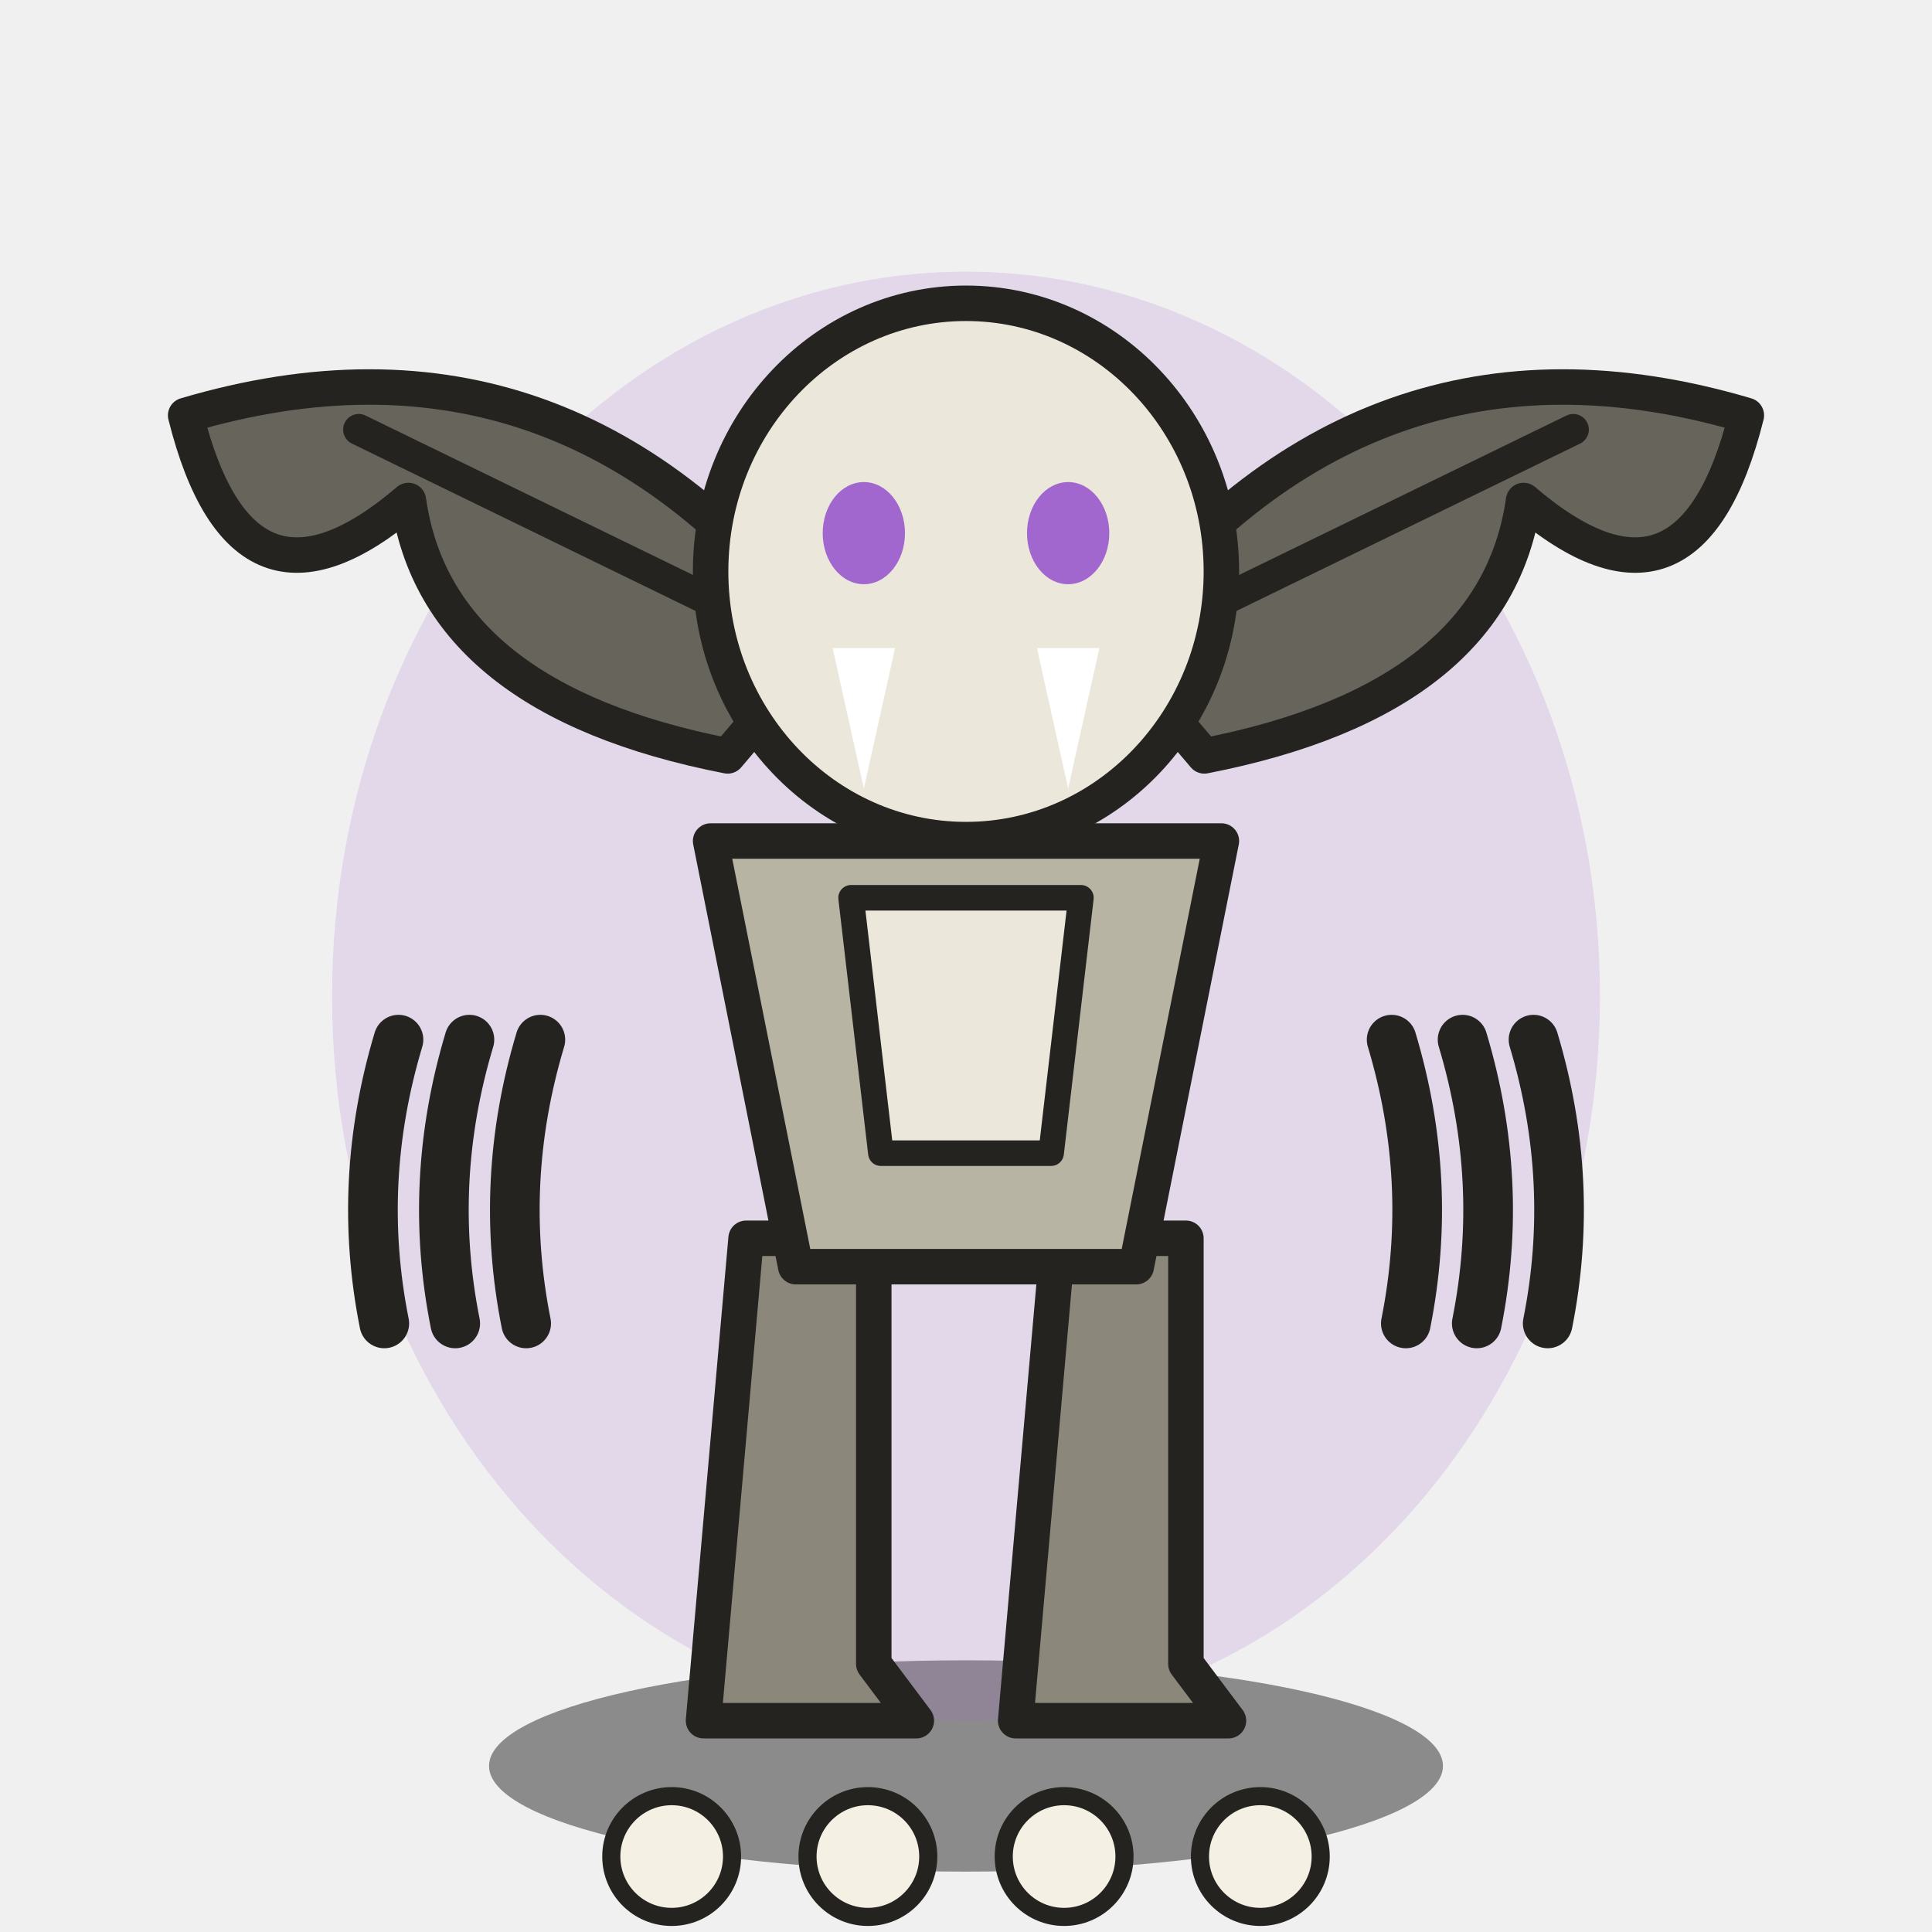
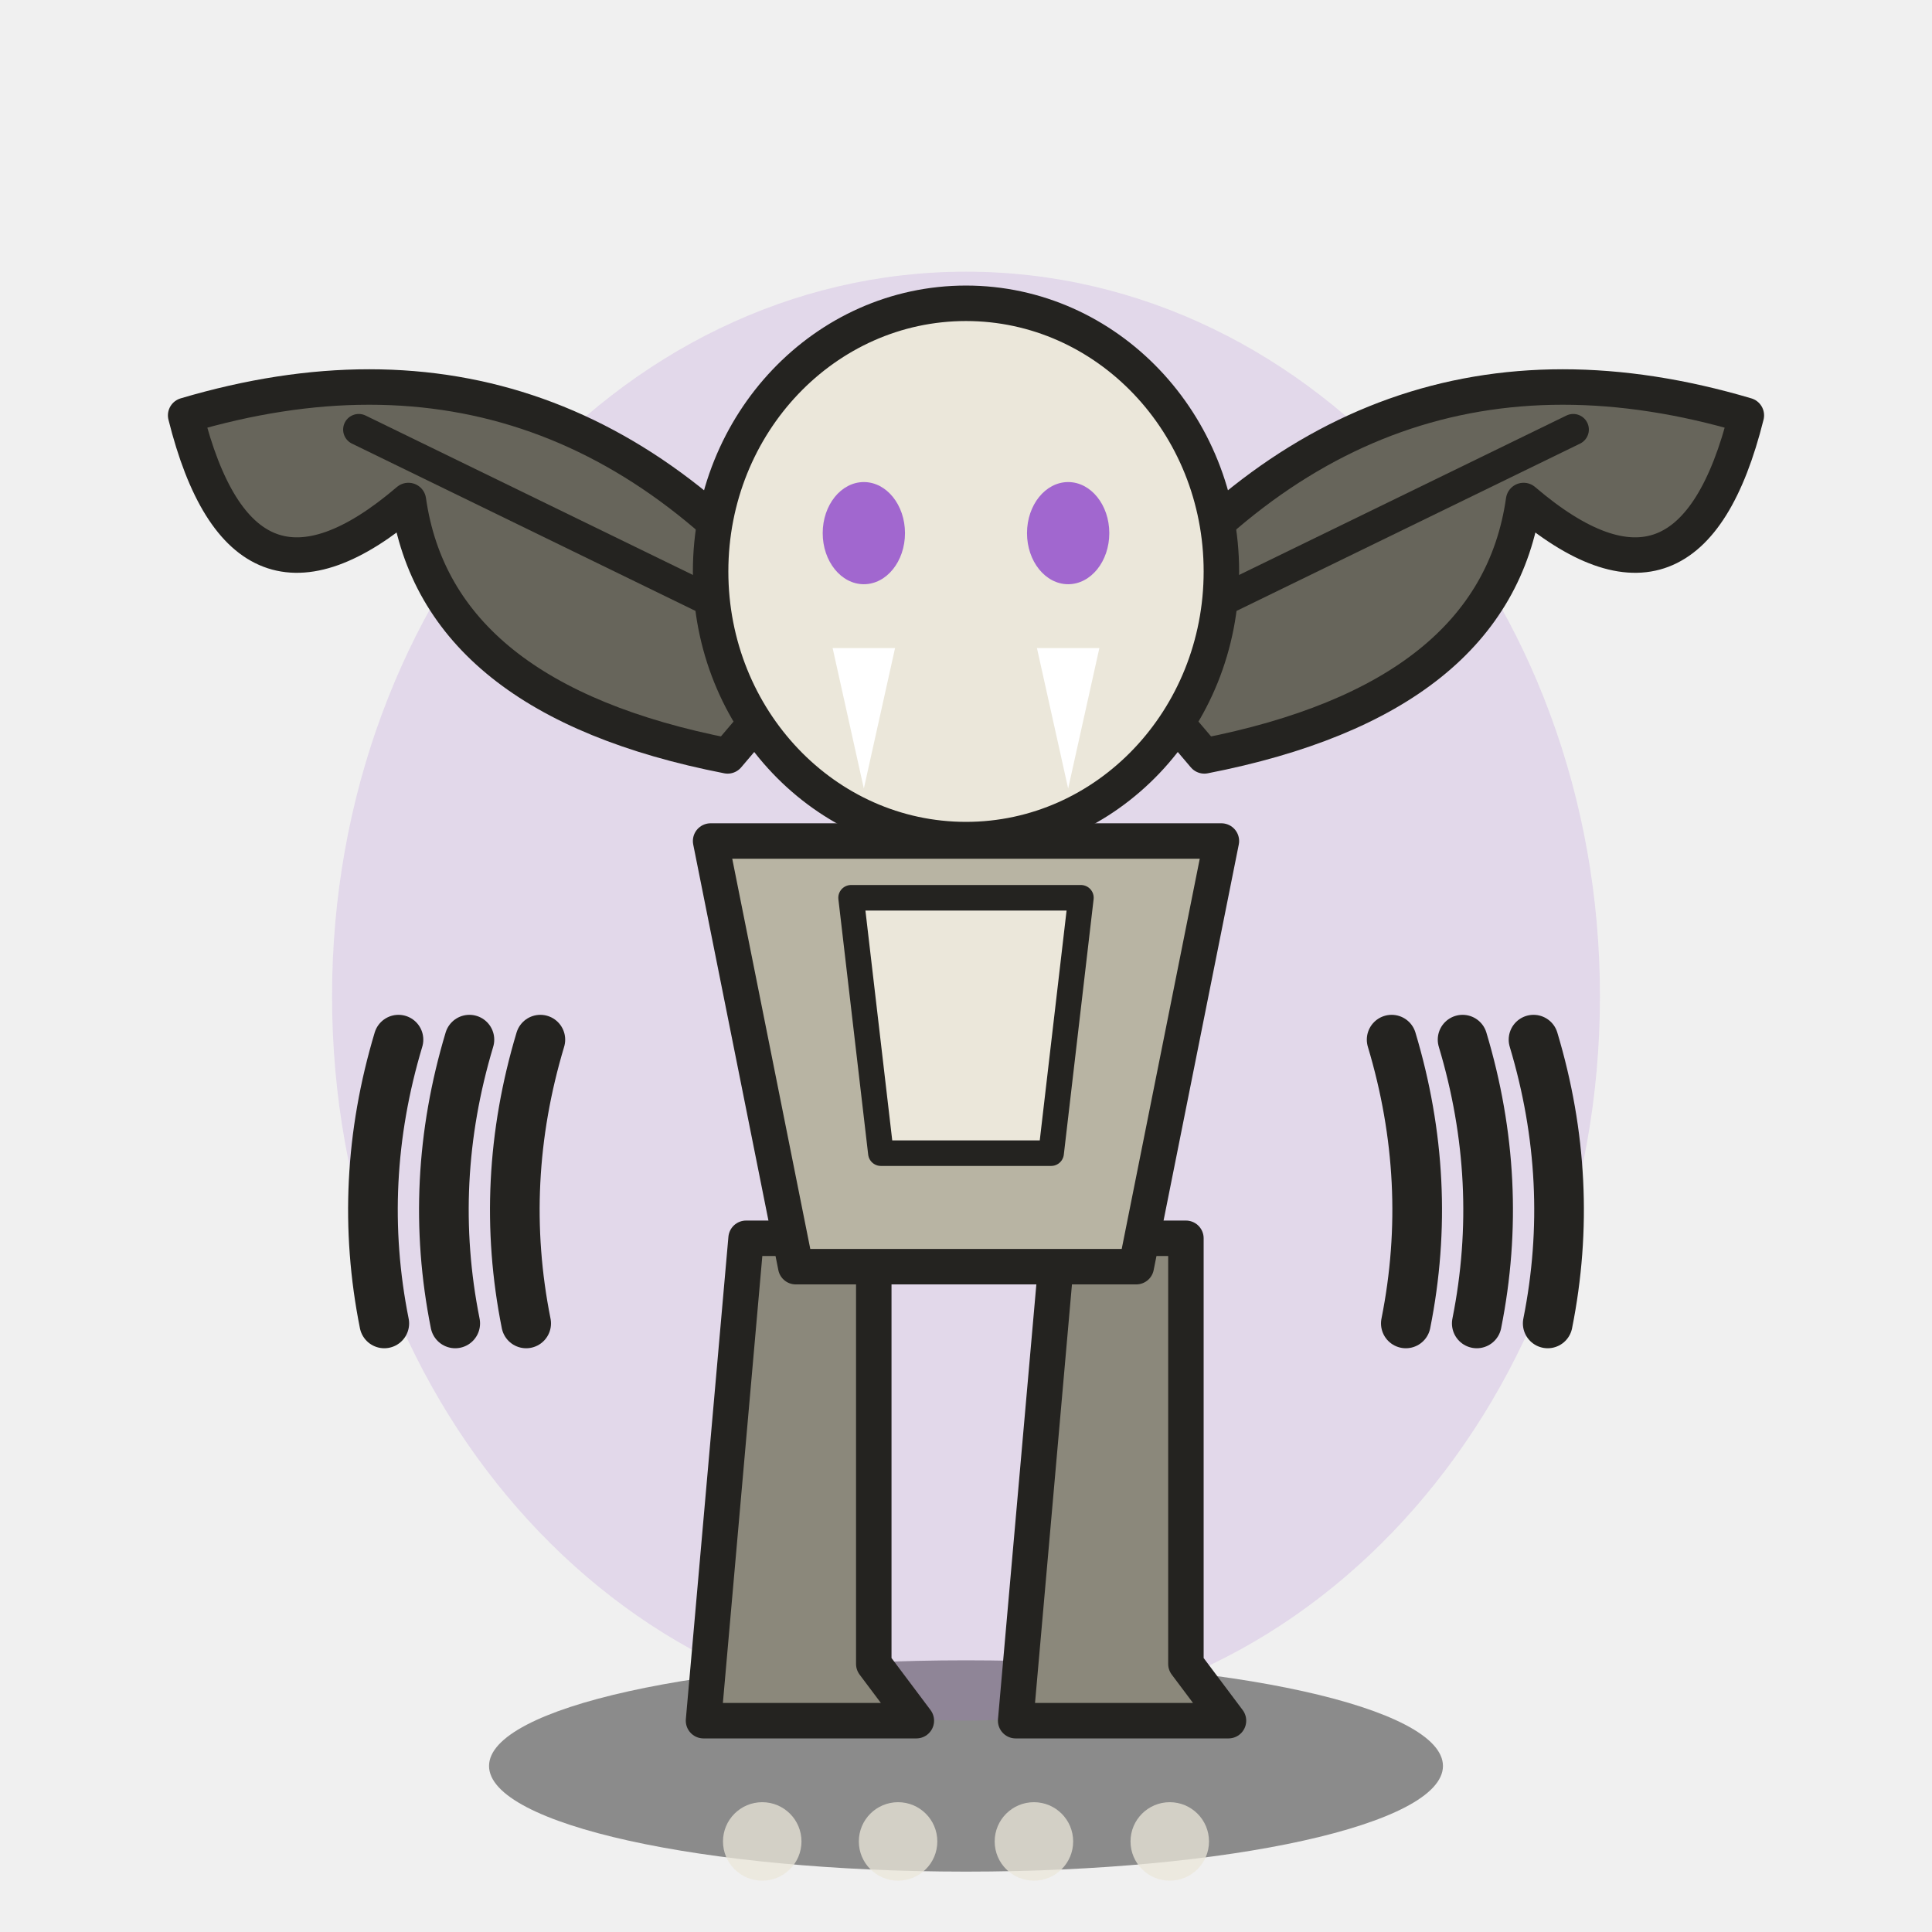
<svg xmlns="http://www.w3.org/2000/svg" viewBox="0 0 128 128" width="128" height="128">
  <ellipse cx="64.0" cy="117.0" rx="31.6" ry="7" fill="#000" opacity="0.42" />
  <ellipse cx="64.0" cy="66" rx="42" ry="48" fill="#a167cf" opacity="0.18" />
  <g transform="translate(64.0,114.0) scale(0.94) translate(-64.0,-114.0)">
    <path d="M 54.0 38.0 q -18.0 -24.0 -45.0 -16.0 q 4.0 16.0 15.7 6.0 q 2.0 14.0 22.5 18.0 Z" fill="#67655b" stroke="#242320" stroke-width="2.5" stroke-linejoin="round" stroke-linecap="round" />
    <path d="M 52.0 38.0 L 21.2 23.0" fill="none" stroke="#242320" stroke-width="2.2" stroke-linecap="round" stroke-linejoin="round" />
    <path d="M 74.0 38.0 q 18.0 -24.0 45.0 -16.0 q -4.0 16.0 -15.7 6.0 q -2.0 14.0 -22.5 18.0 Z" fill="#67655b" stroke="#242320" stroke-width="2.5" stroke-linejoin="round" stroke-linecap="round" />
    <path d="M 76.0 38.0 L 106.8 23.0" fill="none" stroke="#242320" stroke-width="2.2" stroke-linecap="round" stroke-linejoin="round" />
    <polygon points="48.5,80.0 57.5,80.0 57.5,110.0 60.5,114.0 45.5,114.0" fill="#8b887b" stroke="#242320" stroke-width="2.5" stroke-linejoin="round" />
    <polygon points="70.5,80.0 79.5,80.0 79.5,110.0 82.5,114.0 67.5,114.0" fill="#8b887b" stroke="#242320" stroke-width="2.5" stroke-linejoin="round" />
    <polygon points="46.0,52.0 82.0,52.0 76.0,82.0 52.0,82.0" fill="#b8b4a3" stroke="#242320" stroke-width="2.5" stroke-linejoin="round" />
    <polygon points="55.9,56.0 72.1,56.0 70.0,74.0 58.0,74.0" fill="#ebe7da" stroke="#242320" stroke-width="1.8" stroke-linejoin="round" />
    <ellipse cx="64.0" cy="33.0" rx="18.0" ry="18.9" fill="#ebe7da" stroke="#242320" stroke-width="2.5" />
    <ellipse cx="56.8" cy="30.3" rx="2.9" ry="3.6" fill="#a167cf" />
    <polygon points="59.0,38.4 54.6,38.4 56.8,48.3" fill="#ffffff" stroke="#242320" stroke-width="0.0" stroke-linejoin="round" />
    <ellipse cx="71.2" cy="30.3" rx="2.9" ry="3.6" fill="#a167cf" />
    <polygon points="69.0,38.4 73.4,38.4 71.2,48.3" fill="#ffffff" stroke="#242320" stroke-width="0.0" stroke-linejoin="round" />
    <path d="M 34.0 66 q -3.0 10 -1.0 20" fill="none" stroke="#242320" stroke-width="3.5" stroke-linejoin="round" stroke-linecap="round" />
    <path d="M 29.0 66 q -3.0 10 -1.0 20" fill="none" stroke="#242320" stroke-width="3.5" stroke-linejoin="round" stroke-linecap="round" />
    <path d="M 24.0 66 q -3.0 10 -1.0 20" fill="none" stroke="#242320" stroke-width="3.5" stroke-linejoin="round" stroke-linecap="round" />
    <path d="M 94.0 66 q 3.0 10 1.0 20" fill="none" stroke="#242320" stroke-width="3.5" stroke-linejoin="round" stroke-linecap="round" />
    <path d="M 99.0 66 q 3.0 10 1.0 20" fill="none" stroke="#242320" stroke-width="3.5" stroke-linejoin="round" stroke-linecap="round" />
    <path d="M 104.0 66 q 3.0 10 1.0 20" fill="none" stroke="#242320" stroke-width="3.5" stroke-linejoin="round" stroke-linecap="round" />
  </g>
-   <circle cx="44.5" cy="123.0" r="4.0" fill="#f4f0e4" stroke="#242320" stroke-width="1.2" />
-   <circle cx="57.5" cy="123.0" r="4.0" fill="#f4f0e4" stroke="#242320" stroke-width="1.2" />
-   <circle cx="70.5" cy="123.0" r="4.0" fill="#f4f0e4" stroke="#242320" stroke-width="1.2" />
-   <circle cx="83.5" cy="123.0" r="4.0" fill="#f4f0e4" stroke="#242320" stroke-width="1.2" />
+   <circle cx="50.5" cy="122.0" r="2.6" fill="#ebe7da" opacity="0.75" />
+   <circle cx="59.5" cy="122.0" r="2.6" fill="#ebe7da" opacity="0.75" />
+   <circle cx="68.5" cy="122.0" r="2.6" fill="#ebe7da" opacity="0.75" />
+   <circle cx="77.5" cy="122.0" r="2.6" fill="#ebe7da" opacity="0.75" />
</svg>
